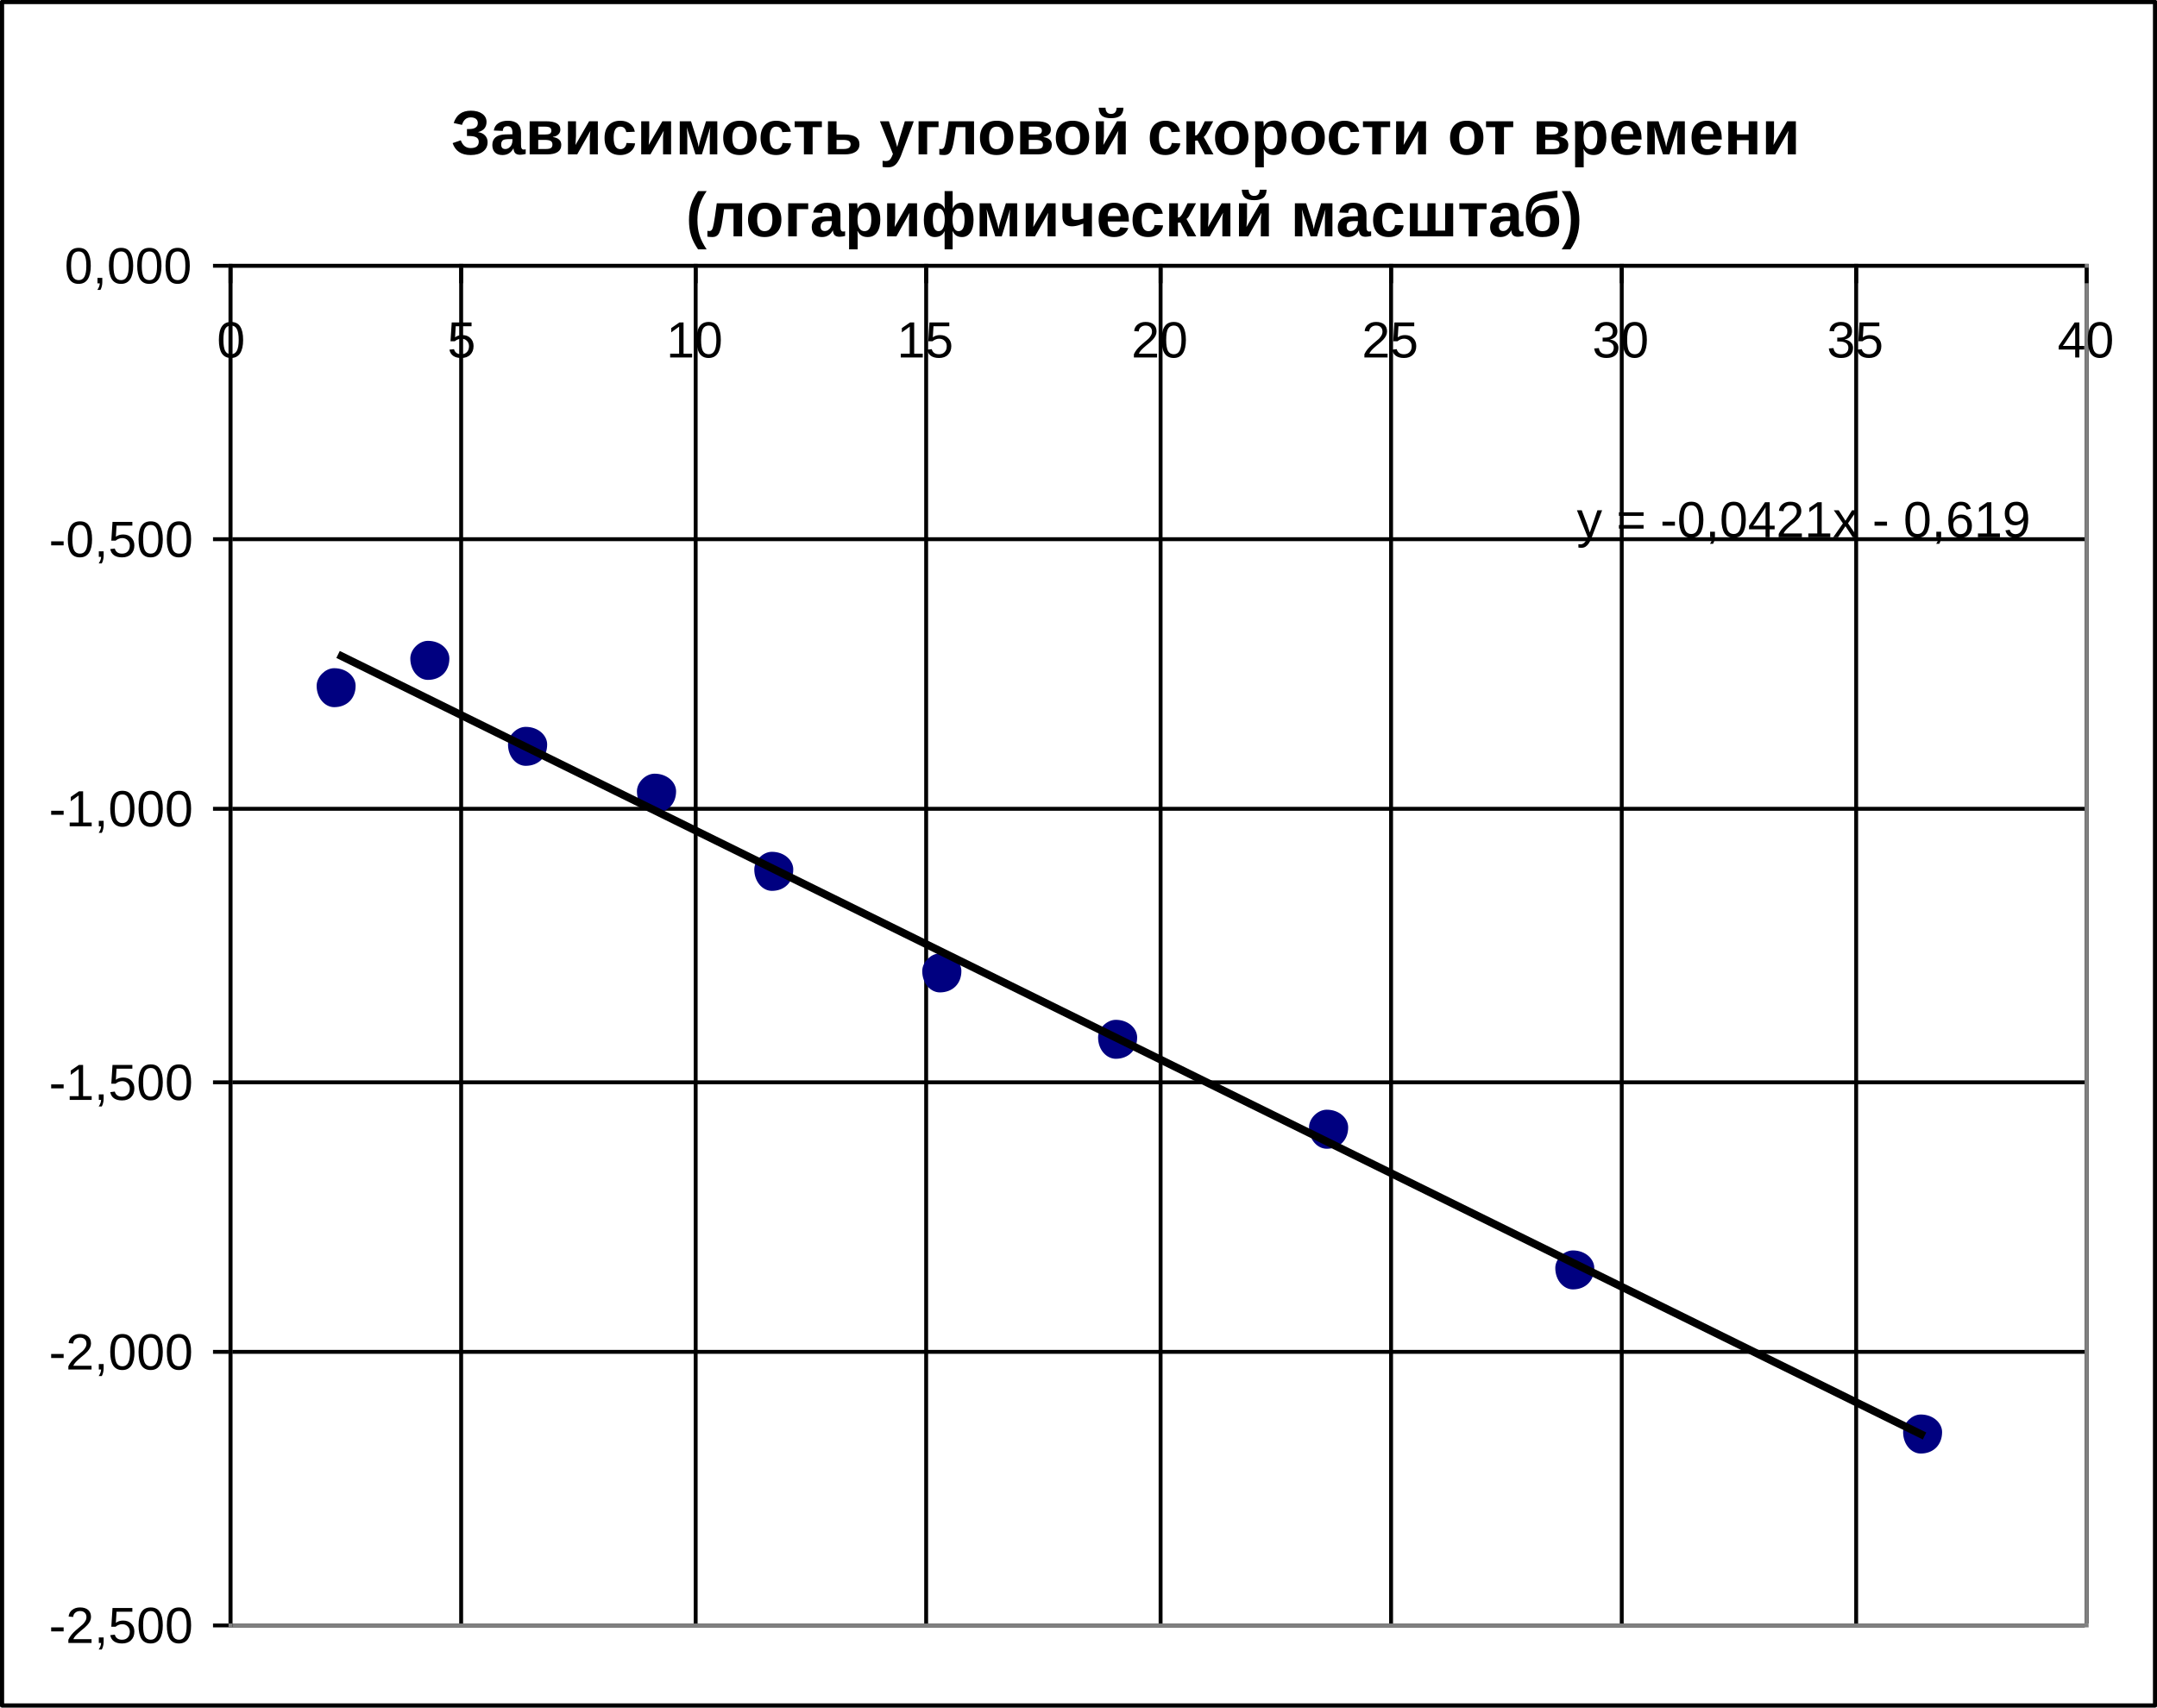
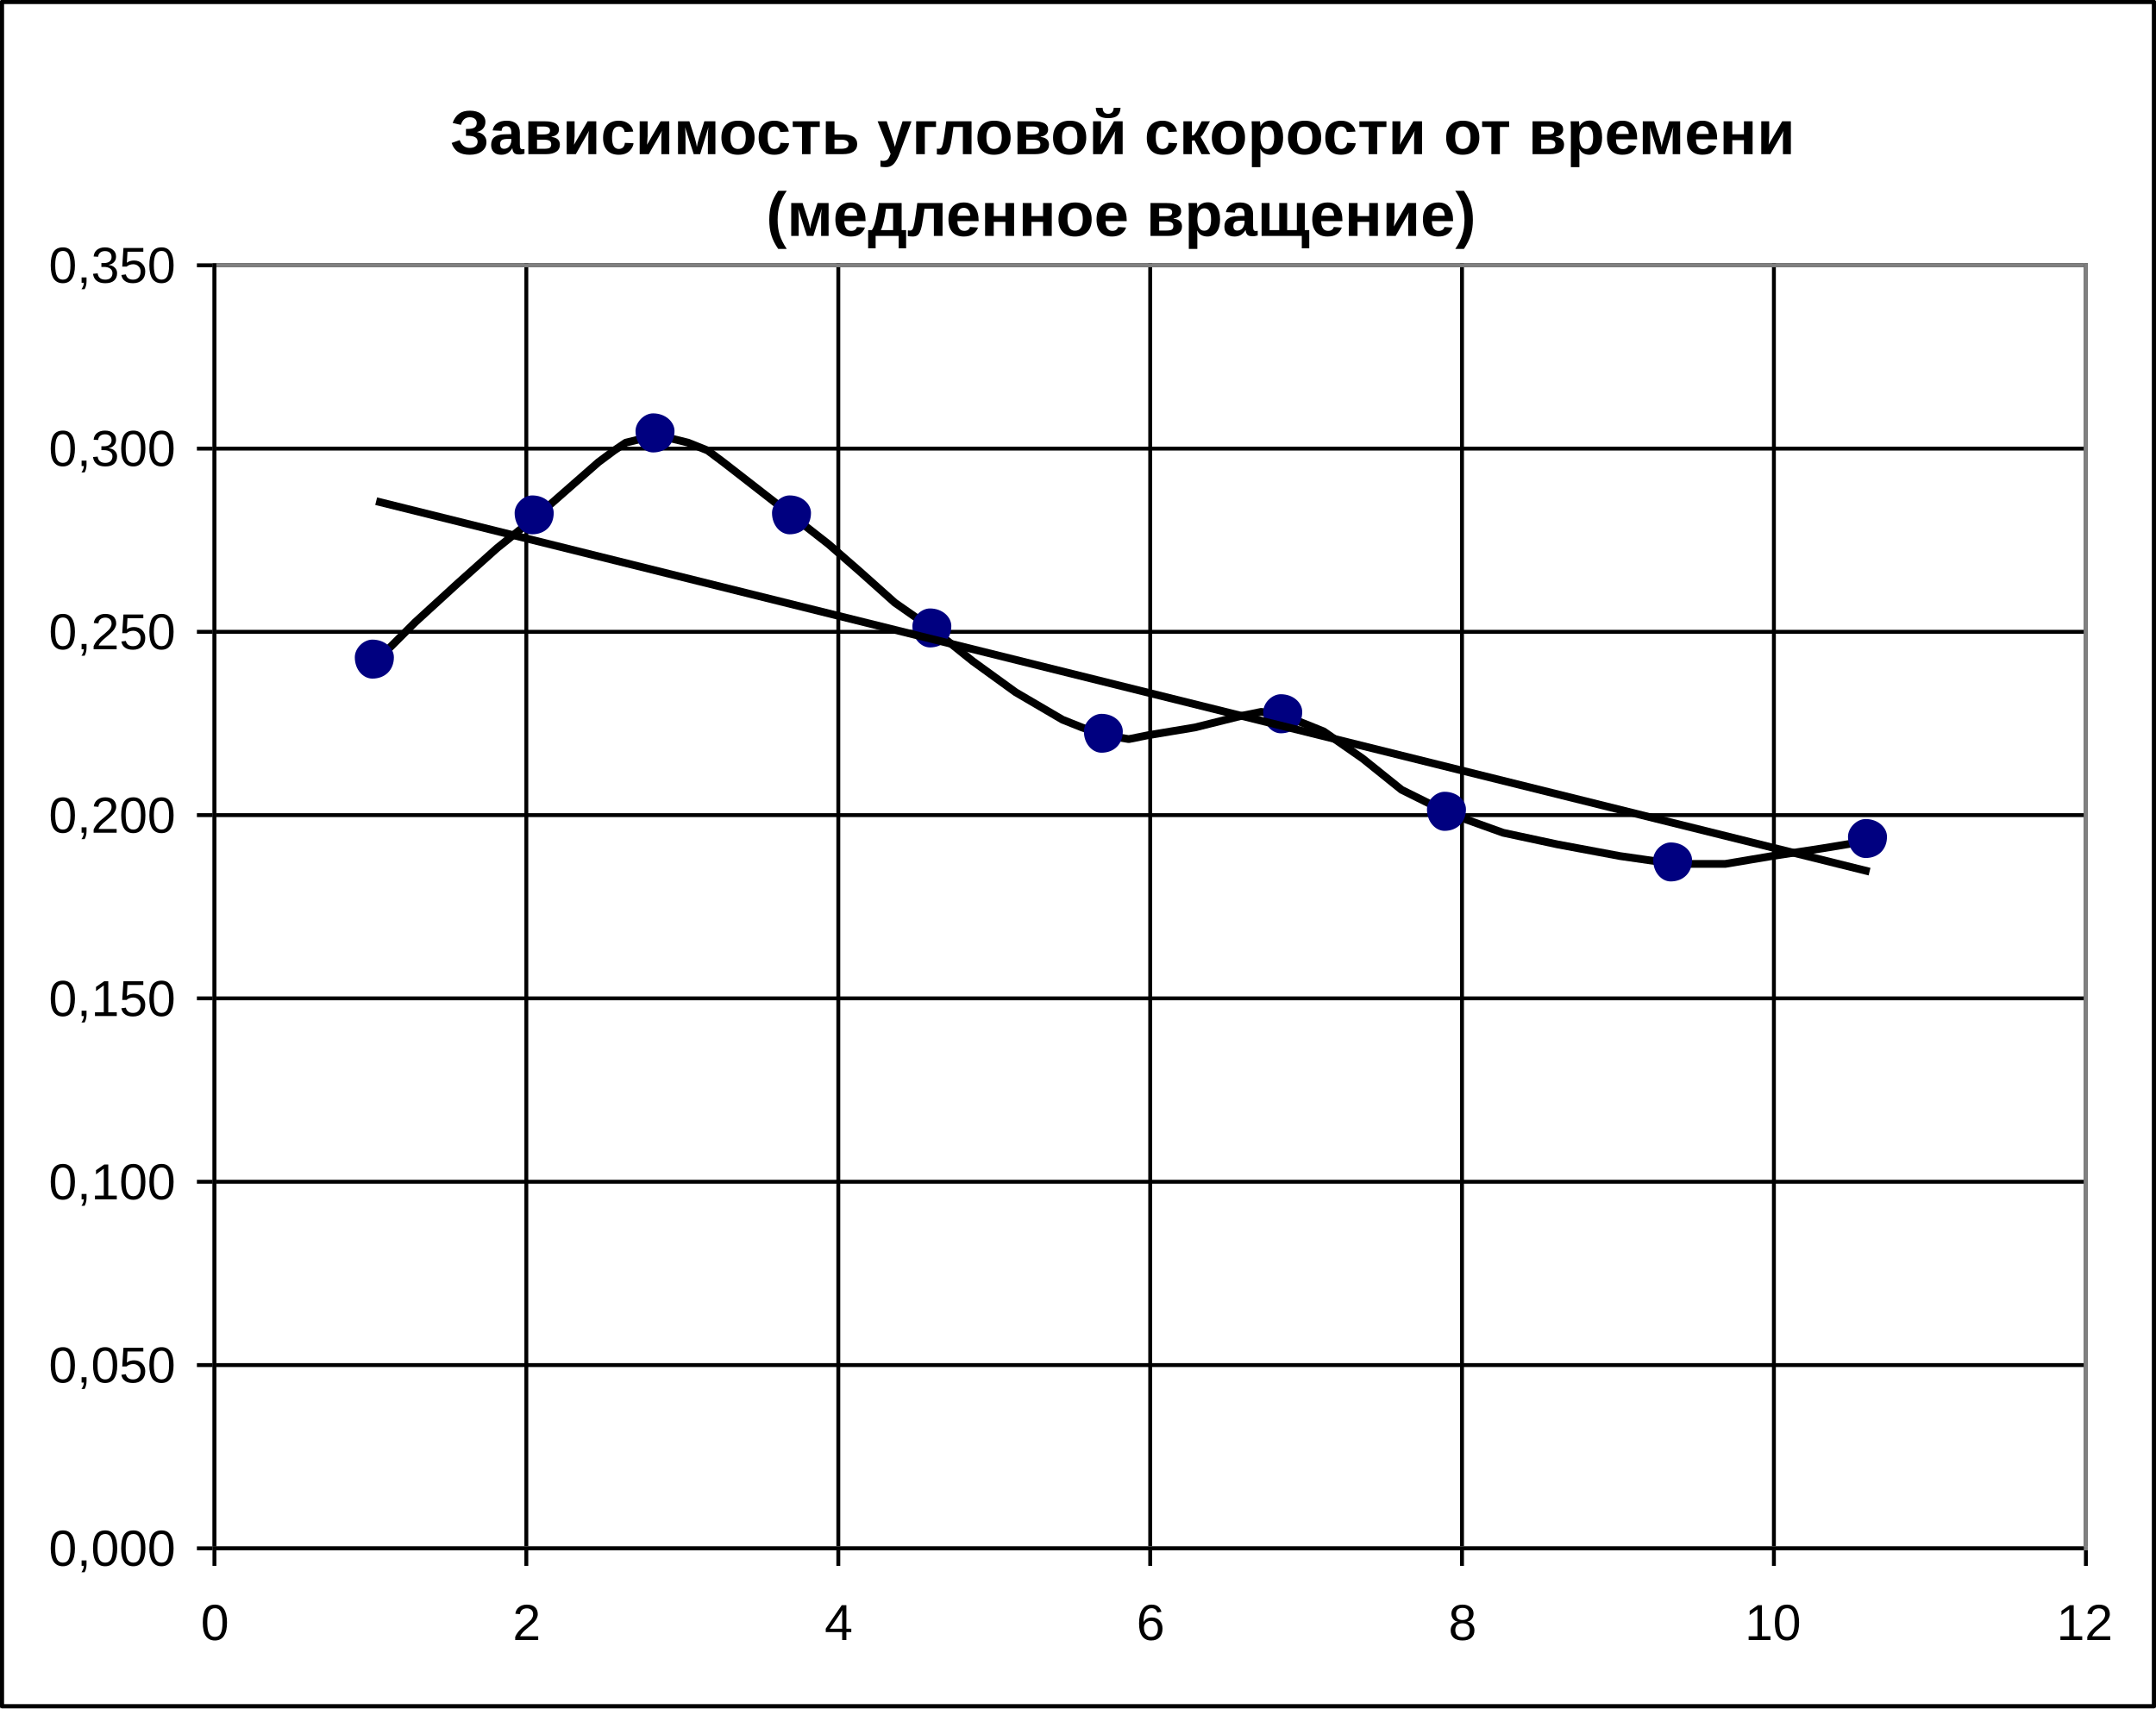
- <svg xmlns="http://www.w3.org/2000/svg" width="251.46pt" height="199.09pt" viewBox="0 0 251.46 199.09">
+ <svg xmlns="http://www.w3.org/2000/svg" width="225.42pt" height="178.64pt" viewBox="0 0 225.42 178.64">
  <defs>
    <clipPath id="figbox">
-       <rect x="0" y="0" width="251.46" height="199.09" />
+       <rect x="0" y="0" width="225.42" height="178.64" />
    </clipPath>
    <clipPath id="c0">
-       <rect x="26.65" y="28.94" width="216.39" height="162.18" />
+       <rect x="22.22" y="25.91" width="195.67" height="137.43" />
    </clipPath>
    <clipPath id="c1">
-       <rect x="26.65" y="28.94" width="216.39" height="162.18" />
+       <rect x="22.22" y="25.91" width="195.67" height="137.43" />
    </clipPath>
    <clipPath id="c2">
-       <rect x="26.65" y="28.94" width="216.39" height="162.18" />
+       <rect x="22.22" y="25.91" width="195.67" height="137.43" />
    </clipPath>
    <clipPath id="c3">
-       <rect x="26.65" y="28.94" width="216.39" height="162.18" />
+       <rect x="22.22" y="25.91" width="195.67" height="137.43" />
    </clipPath>
    <clipPath id="c4">
-       <rect x="26.65" y="28.94" width="216.39" height="162.18" />
+       <rect x="22.22" y="25.91" width="195.67" height="137.43" />
    </clipPath>
    <clipPath id="c5">
-       <rect x="24.83" y="30.76" width="220.03" height="158.54" />
+       <rect x="22.22" y="25.91" width="195.67" height="137.43" />
    </clipPath>
    <clipPath id="c6">
-       <rect x="24.83" y="30.76" width="220.03" height="158.54" />
+       <rect x="22.22" y="25.91" width="195.67" height="137.43" />
    </clipPath>
    <clipPath id="c7">
-       <rect x="24.83" y="30.76" width="220.03" height="158.54" />
+       <rect x="20.59" y="27.53" width="198.92" height="134.18" />
    </clipPath>
    <clipPath id="c8">
-       <rect x="24.83" y="30.76" width="220.03" height="158.54" />
+       <rect x="20.59" y="27.53" width="198.92" height="134.18" />
    </clipPath>
    <clipPath id="c9">
-       <rect x="24.83" y="30.76" width="220.03" height="158.54" />
+       <rect x="20.59" y="27.53" width="198.92" height="134.18" />
    </clipPath>
    <clipPath id="c10">
-       <rect x="24.83" y="30.76" width="220.03" height="158.54" />
+       <rect x="20.59" y="27.53" width="198.92" height="134.18" />
    </clipPath>
    <clipPath id="c11">
-       <rect x="24.83" y="30.76" width="220.03" height="158.54" />
+       <rect x="20.59" y="27.53" width="198.92" height="134.18" />
    </clipPath>
    <clipPath id="c12">
-       <rect x="24.83" y="30.76" width="220.03" height="158.54" />
+       <rect x="20.59" y="27.53" width="198.92" height="134.18" />
    </clipPath>
    <clipPath id="c13">
-       <rect x="24.37" y="28.49" width="221.39" height="163.09" />
+       <rect x="20.18" y="25.50" width="200.14" height="138.24" />
    </clipPath>
    <clipPath id="c14">
-       <rect x="24.37" y="28.49" width="221.39" height="163.09" />
+       <rect x="20.18" y="25.50" width="200.14" height="138.24" />
    </clipPath>
    <clipPath id="c15">
-       <rect x="24.37" y="28.49" width="221.39" height="163.09" />
+       <rect x="20.18" y="25.50" width="200.14" height="138.24" />
    </clipPath>
    <clipPath id="c16">
-       <rect x="24.37" y="28.49" width="221.39" height="163.09" />
+       <rect x="20.18" y="25.50" width="200.14" height="138.24" />
    </clipPath>
    <clipPath id="c17">
-       <rect x="24.37" y="28.49" width="221.39" height="163.09" />
+       <rect x="20.18" y="25.50" width="200.14" height="138.24" />
    </clipPath>
    <clipPath id="c18">
-       <rect x="24.37" y="28.49" width="221.39" height="163.09" />
+       <rect x="20.18" y="25.50" width="200.14" height="138.24" />
    </clipPath>
    <clipPath id="c19">
-       <rect x="24.37" y="28.49" width="221.39" height="163.09" />
+       <rect x="20.18" y="25.50" width="200.14" height="138.24" />
    </clipPath>
    <clipPath id="c20">
-       <rect x="24.37" y="28.49" width="221.39" height="163.09" />
+       <rect x="20.18" y="25.50" width="200.14" height="138.24" />
    </clipPath>
    <clipPath id="c21">
-       <rect x="24.37" y="28.49" width="221.39" height="163.09" />
+       <rect x="20.18" y="25.50" width="200.14" height="138.24" />
    </clipPath>
    <clipPath id="c22">
-       <rect x="24.37" y="28.49" width="221.39" height="163.09" />
+       <rect x="20.18" y="25.50" width="200.14" height="138.24" />
    </clipPath>
    <clipPath id="c23">
-       <rect x="26.65" y="30.76" width="216.84" height="158.54" />
+       <rect x="20.18" y="25.50" width="200.14" height="138.24" />
+     </clipPath>
+     <clipPath id="c24">
+       <rect x="20.18" y="25.50" width="200.14" height="138.24" />
+     </clipPath>
+     <clipPath id="c25">
+       <rect x="20.18" y="25.50" width="200.14" height="138.24" />
+     </clipPath>
+     <clipPath id="c26">
+       <rect x="20.18" y="25.50" width="200.14" height="138.24" />
+     </clipPath>
+     <clipPath id="c27">
+       <rect x="20.18" y="25.50" width="200.14" height="138.24" />
+     </clipPath>
+     <clipPath id="c28">
+       <rect x="20.18" y="25.50" width="200.14" height="138.24" />
+     </clipPath>
+     <clipPath id="c29">
+       <rect x="20.18" y="25.50" width="200.14" height="138.24" />
+     </clipPath>
+     <clipPath id="c30">
+       <rect x="20.18" y="25.50" width="200.14" height="138.24" />
+     </clipPath>
+     <clipPath id="c31">
+       <rect x="20.18" y="25.50" width="200.14" height="138.24" />
+     </clipPath>
+     <clipPath id="c32">
+       <rect x="22.22" y="27.53" width="196.08" height="134.18" />
    </clipPath>
  </defs>
  <g clip-path="url(#figbox)">
-     <path d="M0.23,0.23 L251.24,0.23 L251.24,198.86 L0.23,198.86 Z" fill="#ffffff" stroke="#000000" fill-rule="evenodd" stroke-width="0.455" stroke-linecap="butt" stroke-linejoin="round" />
-     <path d="M26.87,189.53 L242.81,189.53" fill="none" stroke="#000000" stroke-width="0.455" stroke-linecap="square" stroke-linejoin="round" clip-path="url(#c0)" />
-     <path d="M26.87,157.63 L242.81,157.63" fill="none" stroke="#000000" stroke-width="0.455" stroke-linecap="square" stroke-linejoin="round" clip-path="url(#c1)" />
-     <path d="M26.87,126.20 L242.81,126.20" fill="none" stroke="#000000" stroke-width="0.455" stroke-linecap="square" stroke-linejoin="round" clip-path="url(#c2)" />
-     <path d="M26.87,94.31 L242.81,94.31" fill="none" stroke="#000000" stroke-width="0.455" stroke-linecap="square" stroke-linejoin="round" clip-path="url(#c3)" />
-     <path d="M26.87,62.87 L242.81,62.87" fill="none" stroke="#000000" stroke-width="0.455" stroke-linecap="square" stroke-linejoin="round" clip-path="url(#c4)" />
-     <path d="M53.76,30.99 L53.76,189.07" fill="none" stroke="#000000" stroke-width="0.455" stroke-linecap="square" stroke-linejoin="round" clip-path="url(#c5)" />
-     <path d="M81.10,30.99 L81.10,189.07" fill="none" stroke="#000000" stroke-width="0.455" stroke-linecap="square" stroke-linejoin="round" clip-path="url(#c6)" />
-     <path d="M107.97,30.99 L107.97,189.07" fill="none" stroke="#000000" stroke-width="0.455" stroke-linecap="square" stroke-linejoin="round" clip-path="url(#c7)" />
-     <path d="M135.30,30.99 L135.30,189.07" fill="none" stroke="#000000" stroke-width="0.455" stroke-linecap="square" stroke-linejoin="round" clip-path="url(#c8)" />
-     <path d="M162.17,30.99 L162.17,189.07" fill="none" stroke="#000000" stroke-width="0.455" stroke-linecap="square" stroke-linejoin="round" clip-path="url(#c9)" />
-     <path d="M189.06,30.99 L189.06,189.07" fill="none" stroke="#000000" stroke-width="0.455" stroke-linecap="square" stroke-linejoin="round" clip-path="url(#c10)" />
-     <path d="M216.39,30.99 L216.39,189.07" fill="none" stroke="#000000" stroke-width="0.455" stroke-linecap="square" stroke-linejoin="round" clip-path="url(#c11)" />
-     <path d="M243.26,30.99 L243.26,189.07" fill="none" stroke="#000000" stroke-width="0.455" stroke-linecap="square" stroke-linejoin="round" clip-path="url(#c12)" />
-     <path d="M26.87,30.99 L242.81,30.99" fill="none" stroke="#808080" stroke-width="0.455" stroke-linecap="square" stroke-linejoin="round" />
-     <path d="M243.26,30.99 L243.26,189.07" fill="none" stroke="#808080" stroke-width="0.455" stroke-linecap="square" stroke-linejoin="round" />
-     <path d="M243.26,189.53 L27.33,189.53" fill="none" stroke="#808080" stroke-width="0.455" stroke-linecap="square" stroke-linejoin="round" />
-     <path d="M26.87,189.53 L26.87,31.44" fill="none" stroke="#808080" stroke-width="0.455" stroke-linecap="square" stroke-linejoin="round" />
-     <path d="M26.87,30.99 L26.87,189.07" fill="none" stroke="#000000" stroke-width="0.455" stroke-linecap="square" stroke-linejoin="round" />
-     <path d="M25.06,189.53 L26.42,189.53" fill="none" stroke="#000000" stroke-width="0.455" stroke-linecap="square" stroke-linejoin="round" />
-     <path d="M25.06,157.63 L26.42,157.63" fill="none" stroke="#000000" stroke-width="0.455" stroke-linecap="square" stroke-linejoin="round" />
-     <path d="M25.06,126.20 L26.42,126.20" fill="none" stroke="#000000" stroke-width="0.455" stroke-linecap="square" stroke-linejoin="round" />
-     <path d="M25.06,94.31 L26.42,94.31" fill="none" stroke="#000000" stroke-width="0.455" stroke-linecap="square" stroke-linejoin="round" />
-     <path d="M25.06,62.87 L26.42,62.87" fill="none" stroke="#000000" stroke-width="0.455" stroke-linecap="square" stroke-linejoin="round" />
-     <path d="M25.06,30.99 L26.42,30.99" fill="none" stroke="#000000" stroke-width="0.455" stroke-linecap="square" stroke-linejoin="round" />
-     <path d="M26.87,30.99 L242.81,30.99" fill="none" stroke="#000000" stroke-width="0.455" stroke-linecap="square" stroke-linejoin="round" />
-     <path d="M26.87,32.80 L26.87,31.44" fill="none" stroke="#000000" stroke-width="0.455" stroke-linecap="square" stroke-linejoin="round" />
-     <path d="M53.76,32.80 L53.76,31.44" fill="none" stroke="#000000" stroke-width="0.455" stroke-linecap="square" stroke-linejoin="round" />
-     <path d="M81.10,32.80 L81.10,31.44" fill="none" stroke="#000000" stroke-width="0.455" stroke-linecap="square" stroke-linejoin="round" />
-     <path d="M107.97,32.80 L107.97,31.44" fill="none" stroke="#000000" stroke-width="0.455" stroke-linecap="square" stroke-linejoin="round" />
-     <path d="M135.30,32.80 L135.30,31.44" fill="none" stroke="#000000" stroke-width="0.455" stroke-linecap="square" stroke-linejoin="round" />
-     <path d="M162.17,32.80 L162.17,31.44" fill="none" stroke="#000000" stroke-width="0.455" stroke-linecap="square" stroke-linejoin="round" />
-     <path d="M189.06,32.80 L189.06,31.44" fill="none" stroke="#000000" stroke-width="0.455" stroke-linecap="square" stroke-linejoin="round" />
-     <path d="M216.39,32.80 L216.39,31.44" fill="none" stroke="#000000" stroke-width="0.455" stroke-linecap="square" stroke-linejoin="round" />
-     <path d="M243.26,32.80 L243.26,31.44" fill="none" stroke="#000000" stroke-width="0.455" stroke-linecap="square" stroke-linejoin="round" />
-     <path d="M37.14,79.96 C37.14,81.32 38.05,82.23 38.95,82.23 C40.32,82.23 41.23,81.32 41.23,79.96 C41.23,79.05 40.32,78.14 38.95,78.14 C38.05,78.14 37.14,79.05 37.14,79.96" fill="#000080" stroke="#000080" fill-rule="evenodd" stroke-width="0.455" stroke-linecap="butt" stroke-linejoin="round" clip-path="url(#c13)" />
-     <path d="M48.06,76.78 C48.06,78.14 48.97,79.05 49.88,79.05 C51.25,79.05 52.16,78.14 52.16,76.78 C52.16,75.86 51.25,74.95 49.88,74.95 C48.97,74.95 48.06,75.86 48.06,76.78" fill="#000080" stroke="#000080" fill-rule="evenodd" stroke-width="0.455" stroke-linecap="butt" stroke-linejoin="round" clip-path="url(#c14)" />
-     <path d="M59.45,86.80 C59.45,88.16 60.36,89.07 61.28,89.07 C62.65,89.07 63.56,88.16 63.56,86.80 C63.56,85.89 62.65,84.98 61.28,84.98 C60.36,84.98 59.45,85.89 59.45,86.80" fill="#000080" stroke="#000080" fill-rule="evenodd" stroke-width="0.455" stroke-linecap="butt" stroke-linejoin="round" clip-path="url(#c15)" />
-     <path d="M74.48,92.26 C74.48,93.63 75.39,94.54 76.31,94.54 C77.67,94.54 78.59,93.63 78.59,92.26 C78.59,91.35 77.67,90.44 76.31,90.44 C75.39,90.44 74.48,91.35 74.48,92.26" fill="#000080" stroke="#000080" fill-rule="evenodd" stroke-width="0.455" stroke-linecap="butt" stroke-linejoin="round" clip-path="url(#c16)" />
-     <path d="M88.16,101.37 C88.16,102.74 89.07,103.65 89.98,103.65 C91.34,103.65 92.25,102.74 92.25,101.37 C92.25,100.46 91.34,99.55 89.98,99.55 C89.07,99.55 88.16,100.46 88.16,101.37" fill="#000080" stroke="#000080" fill-rule="evenodd" stroke-width="0.455" stroke-linecap="butt" stroke-linejoin="round" clip-path="url(#c17)" />
-     <path d="M107.74,113.22 C107.74,114.59 108.65,115.49 109.56,115.49 C110.93,115.49 111.85,114.59 111.85,113.22 C111.85,112.31 110.93,111.40 109.56,111.40 C108.65,111.40 107.74,112.31 107.74,113.22" fill="#000080" stroke="#000080" fill-rule="evenodd" stroke-width="0.455" stroke-linecap="butt" stroke-linejoin="round" clip-path="url(#c18)" />
-     <path d="M128.24,120.96 C128.24,122.33 129.16,123.23 130.07,123.23 C131.43,123.23 132.34,122.33 132.34,120.96 C132.34,120.05 131.43,119.14 130.07,119.14 C129.16,119.14 128.24,120.05 128.24,120.96" fill="#000080" stroke="#000080" fill-rule="evenodd" stroke-width="0.455" stroke-linecap="butt" stroke-linejoin="round" clip-path="url(#c19)" />
-     <path d="M152.83,131.45 C152.83,132.81 153.74,133.72 154.67,133.72 C156.03,133.72 156.94,132.81 156.94,131.45 C156.94,130.53 156.03,129.62 154.67,129.62 C153.74,129.62 152.83,130.53 152.83,131.45" fill="#000080" stroke="#000080" fill-rule="evenodd" stroke-width="0.455" stroke-linecap="butt" stroke-linejoin="round" clip-path="url(#c20)" />
-     <path d="M181.54,147.84 C181.54,149.21 182.45,150.12 183.36,150.12 C184.72,150.12 185.63,149.21 185.63,147.84 C185.63,146.94 184.72,146.03 183.36,146.03 C182.45,146.03 181.54,146.94 181.54,147.84" fill="#000080" stroke="#000080" fill-rule="evenodd" stroke-width="0.455" stroke-linecap="butt" stroke-linejoin="round" clip-path="url(#c21)" />
-     <path d="M222.09,166.98 C222.09,168.35 223.00,169.26 223.91,169.26 C225.27,169.26 226.18,168.35 226.18,166.98 C226.18,166.07 225.27,165.16 223.91,165.16 C223.00,165.16 222.09,166.07 222.09,166.98" fill="#000080" stroke="#000080" fill-rule="evenodd" stroke-width="0.455" stroke-linecap="butt" stroke-linejoin="round" clip-path="url(#c22)" />
-     <path d="M39.41,76.31 L224.36,167.44" fill="none" stroke="#000000" stroke-width="0.909" stroke-linecap="butt" stroke-linejoin="round" clip-path="url(#c23)" />
-     <path d="M0.23,0.23 L251.24,0.23 L251.24,198.86 L0.23,198.86 Z" fill="none" stroke="#000000" stroke-width="0.455" stroke-linecap="butt" stroke-linejoin="round" />
-     <text x="52.61" y="18.00" font-family="Arial, Helvetica, sans-serif" font-size="7.29" font-weight="bold" fill="#000000">Зависимость угловой скорости от времени</text>
-     <text x="79.96" y="27.56" font-family="Arial, Helvetica, sans-serif" font-size="7.29" font-weight="bold" fill="#000000">(логарифмический масштаб) </text>
-     <text x="183.82" y="62.64" font-family="Arial, Helvetica, sans-serif" font-size="5.93" fill="#000000">y = -0,0421x - 0,619</text>
-     <text x="5.70" y="191.57" font-family="Arial, Helvetica, sans-serif" font-size="5.93" fill="#000000">-2,500</text>
-     <text x="5.70" y="159.69" font-family="Arial, Helvetica, sans-serif" font-size="5.93" fill="#000000">-2,000</text>
-     <text x="5.70" y="128.25" font-family="Arial, Helvetica, sans-serif" font-size="5.93" fill="#000000">-1,500</text>
-     <text x="5.70" y="96.35" font-family="Arial, Helvetica, sans-serif" font-size="5.93" fill="#000000">-1,000</text>
-     <text x="5.70" y="64.93" font-family="Arial, Helvetica, sans-serif" font-size="5.93" fill="#000000">-0,500</text>
-     <text x="7.52" y="33.04" font-family="Arial, Helvetica, sans-serif" font-size="5.93" fill="#000000">0,000</text>
-     <text x="25.28" y="41.68" font-family="Arial, Helvetica, sans-serif" font-size="5.93" fill="#000000">0</text>
-     <text x="52.16" y="41.68" font-family="Arial, Helvetica, sans-serif" font-size="5.93" fill="#000000">5</text>
-     <text x="77.67" y="41.68" font-family="Arial, Helvetica, sans-serif" font-size="5.93" fill="#000000">10</text>
-     <text x="104.56" y="41.68" font-family="Arial, Helvetica, sans-serif" font-size="5.93" fill="#000000">15</text>
-     <text x="131.89" y="41.68" font-family="Arial, Helvetica, sans-serif" font-size="5.93" fill="#000000">20</text>
-     <text x="158.76" y="41.68" font-family="Arial, Helvetica, sans-serif" font-size="5.93" fill="#000000">25</text>
-     <text x="185.63" y="41.68" font-family="Arial, Helvetica, sans-serif" font-size="5.93" fill="#000000">30</text>
-     <text x="212.98" y="41.68" font-family="Arial, Helvetica, sans-serif" font-size="5.93" fill="#000000">35</text>
-     <text x="239.86" y="41.68" font-family="Arial, Helvetica, sans-serif" font-size="5.93" fill="#000000">40</text>
+     <path d="M0.20,0.20 L225.21,0.20 L225.21,178.43 L0.20,178.43 Z" fill="#ffffff" stroke="#000000" fill-rule="evenodd" stroke-width="0.407" stroke-linecap="butt" stroke-linejoin="round" />
+     <path d="M22.42,142.75 L217.67,142.75" fill="none" stroke="#000000" stroke-width="0.407" stroke-linecap="square" stroke-linejoin="round" clip-path="url(#c0)" />
+     <path d="M22.42,123.58 L217.67,123.58" fill="none" stroke="#000000" stroke-width="0.407" stroke-linecap="square" stroke-linejoin="round" clip-path="url(#c1)" />
+     <path d="M22.42,104.40 L217.67,104.40" fill="none" stroke="#000000" stroke-width="0.407" stroke-linecap="square" stroke-linejoin="round" clip-path="url(#c2)" />
+     <path d="M22.42,85.24 L217.67,85.24" fill="none" stroke="#000000" stroke-width="0.407" stroke-linecap="square" stroke-linejoin="round" clip-path="url(#c3)" />
+     <path d="M22.42,66.07 L217.67,66.07" fill="none" stroke="#000000" stroke-width="0.407" stroke-linecap="square" stroke-linejoin="round" clip-path="url(#c4)" />
+     <path d="M22.42,46.91 L217.67,46.91" fill="none" stroke="#000000" stroke-width="0.407" stroke-linecap="square" stroke-linejoin="round" clip-path="url(#c5)" />
+     <path d="M22.42,27.74 L217.67,27.74" fill="none" stroke="#000000" stroke-width="0.407" stroke-linecap="square" stroke-linejoin="round" clip-path="url(#c6)" />
+     <path d="M55.03,27.74 L55.03,161.51" fill="none" stroke="#000000" stroke-width="0.407" stroke-linecap="square" stroke-linejoin="round" clip-path="url(#c7)" />
+     <path d="M87.65,27.74 L87.65,161.51" fill="none" stroke="#000000" stroke-width="0.407" stroke-linecap="square" stroke-linejoin="round" clip-path="url(#c8)" />
+     <path d="M120.26,27.74 L120.26,161.51" fill="none" stroke="#000000" stroke-width="0.407" stroke-linecap="square" stroke-linejoin="round" clip-path="url(#c9)" />
+     <path d="M152.86,27.74 L152.86,161.51" fill="none" stroke="#000000" stroke-width="0.407" stroke-linecap="square" stroke-linejoin="round" clip-path="url(#c10)" />
+     <path d="M185.47,27.74 L185.47,161.51" fill="none" stroke="#000000" stroke-width="0.407" stroke-linecap="square" stroke-linejoin="round" clip-path="url(#c11)" />
+     <path d="M218.09,27.74 L218.09,161.51" fill="none" stroke="#000000" stroke-width="0.407" stroke-linecap="square" stroke-linejoin="round" clip-path="url(#c12)" />
+     <path d="M22.42,27.74 L217.67,27.74" fill="none" stroke="#808080" stroke-width="0.407" stroke-linecap="square" stroke-linejoin="round" />
+     <path d="M218.09,27.74 L218.09,161.51" fill="none" stroke="#808080" stroke-width="0.407" stroke-linecap="square" stroke-linejoin="round" />
+     <path d="M218.09,161.91 L22.83,161.91" fill="none" stroke="#808080" stroke-width="0.407" stroke-linecap="square" stroke-linejoin="round" />
+     <path d="M22.42,161.91 L22.42,28.14" fill="none" stroke="#808080" stroke-width="0.407" stroke-linecap="square" stroke-linejoin="round" />
+     <path d="M22.42,27.74 L22.42,161.51" fill="none" stroke="#000000" stroke-width="0.407" stroke-linecap="square" stroke-linejoin="round" />
+     <path d="M20.79,161.91 L22.01,161.91" fill="none" stroke="#000000" stroke-width="0.407" stroke-linecap="square" stroke-linejoin="round" />
+     <path d="M20.79,142.75 L22.01,142.75" fill="none" stroke="#000000" stroke-width="0.407" stroke-linecap="square" stroke-linejoin="round" />
+     <path d="M20.79,123.58 L22.01,123.58" fill="none" stroke="#000000" stroke-width="0.407" stroke-linecap="square" stroke-linejoin="round" />
+     <path d="M20.79,104.40 L22.01,104.40" fill="none" stroke="#000000" stroke-width="0.407" stroke-linecap="square" stroke-linejoin="round" />
+     <path d="M20.79,85.24 L22.01,85.24" fill="none" stroke="#000000" stroke-width="0.407" stroke-linecap="square" stroke-linejoin="round" />
+     <path d="M20.79,66.07 L22.01,66.07" fill="none" stroke="#000000" stroke-width="0.407" stroke-linecap="square" stroke-linejoin="round" />
+     <path d="M20.79,46.91 L22.01,46.91" fill="none" stroke="#000000" stroke-width="0.407" stroke-linecap="square" stroke-linejoin="round" />
+     <path d="M20.79,27.74 L22.01,27.74" fill="none" stroke="#000000" stroke-width="0.407" stroke-linecap="square" stroke-linejoin="round" />
+     <path d="M22.42,161.91 L217.67,161.91" fill="none" stroke="#000000" stroke-width="0.407" stroke-linecap="square" stroke-linejoin="round" />
+     <path d="M22.42,163.54 L22.42,162.32" fill="none" stroke="#000000" stroke-width="0.407" stroke-linecap="square" stroke-linejoin="round" />
+     <path d="M55.03,163.54 L55.03,162.32" fill="none" stroke="#000000" stroke-width="0.407" stroke-linecap="square" stroke-linejoin="round" />
+     <path d="M87.65,163.54 L87.65,162.32" fill="none" stroke="#000000" stroke-width="0.407" stroke-linecap="square" stroke-linejoin="round" />
+     <path d="M120.26,163.54 L120.26,162.32" fill="none" stroke="#000000" stroke-width="0.407" stroke-linecap="square" stroke-linejoin="round" />
+     <path d="M152.86,163.54 L152.86,162.32" fill="none" stroke="#000000" stroke-width="0.407" stroke-linecap="square" stroke-linejoin="round" />
+     <path d="M185.47,163.54 L185.47,162.32" fill="none" stroke="#000000" stroke-width="0.407" stroke-linecap="square" stroke-linejoin="round" />
+     <path d="M218.09,163.54 L218.09,162.32" fill="none" stroke="#000000" stroke-width="0.407" stroke-linecap="square" stroke-linejoin="round" />
+     <path d="M39.33,69.14 L43.42,65.06 L47.89,60.97 L51.98,57.31 L56.06,54.04" fill="none" stroke="#000000" stroke-width="0.814" stroke-linecap="butt" stroke-linejoin="round" clip-path="url(#c13)" />
+     <path d="M56.06,54.04 L59.31,51.19 L62.57,48.33 L64.21,47.11 L65.43,46.29 L67.06,45.89 L68.69,45.48" fill="none" stroke="#000000" stroke-width="0.814" stroke-linecap="butt" stroke-linejoin="round" clip-path="url(#c14)" />
+     <path d="M68.69,45.48 L70.32,45.89 L71.95,46.29 L73.99,47.11 L75.62,48.33 L79.30,51.19 L82.96,54.04" fill="none" stroke="#000000" stroke-width="0.814" stroke-linecap="butt" stroke-linejoin="round" clip-path="url(#c15)" />
+     <path d="M82.96,54.04 L86.62,56.90 L89.89,59.75 L93.55,63.02 L97.63,65.87" fill="none" stroke="#000000" stroke-width="0.814" stroke-linecap="butt" stroke-linejoin="round" clip-path="url(#c16)" />
+     <path d="M97.63,65.87 L101.70,69.14 L106.19,72.39 L111.09,75.26 L113.12,76.07 L115.56,76.88" fill="none" stroke="#000000" stroke-width="0.814" stroke-linecap="butt" stroke-linejoin="round" clip-path="url(#c17)" />
+     <path d="M115.56,76.88 L118.02,77.29 L120.05,76.88 L124.93,76.07 L129.83,74.85 L131.87,74.44 L134.32,74.85" fill="none" stroke="#000000" stroke-width="0.814" stroke-linecap="butt" stroke-linejoin="round" clip-path="url(#c18)" />
+     <path d="M134.32,74.85 L136.35,75.66 L138.39,76.48 L142.47,79.32 L146.54,82.59 L149.00,83.81 L151.44,85.03" fill="none" stroke="#000000" stroke-width="0.814" stroke-linecap="butt" stroke-linejoin="round" clip-path="url(#c19)" />
+     <path d="M151.44,85.03 L157.15,87.08 L162.84,88.30 L169.37,89.52 L175.08,90.34" fill="none" stroke="#000000" stroke-width="0.814" stroke-linecap="butt" stroke-linejoin="round" clip-path="url(#c20)" />
+     <path d="M175.08,90.34 L180.38,90.34 L185.27,89.52 L190.57,88.71 L195.47,87.90" fill="none" stroke="#000000" stroke-width="0.814" stroke-linecap="butt" stroke-linejoin="round" clip-path="url(#c21)" />
+     <path d="M37.30,68.73 C37.30,69.95 38.11,70.76 38.93,70.76 C40.15,70.76 40.98,69.95 40.98,68.73 C40.98,67.90 40.15,67.09 38.93,67.09 C38.11,67.09 37.30,67.90 37.30,68.73" fill="#000080" stroke="#000080" fill-rule="evenodd" stroke-width="0.407" stroke-linecap="butt" stroke-linejoin="round" clip-path="url(#c22)" />
+     <path d="M54.01,53.63 C54.01,54.86 54.83,55.67 55.64,55.67 C56.87,55.67 57.69,54.86 57.69,53.63 C57.69,52.82 56.87,52.01 55.64,52.01 C54.83,52.01 54.01,52.82 54.01,53.63" fill="#000080" stroke="#000080" fill-rule="evenodd" stroke-width="0.407" stroke-linecap="butt" stroke-linejoin="round" clip-path="url(#c23)" />
+     <path d="M66.65,45.07 C66.65,46.29 67.46,47.11 68.28,47.11 C69.50,47.11 70.32,46.29 70.32,45.07 C70.32,44.26 69.50,43.43 68.28,43.43 C67.46,43.43 66.65,44.26 66.65,45.07" fill="#000080" stroke="#000080" fill-rule="evenodd" stroke-width="0.407" stroke-linecap="butt" stroke-linejoin="round" clip-path="url(#c24)" />
+     <path d="M80.92,53.63 C80.92,54.86 81.74,55.67 82.55,55.67 C83.77,55.67 84.59,54.86 84.59,53.63 C84.59,52.82 83.77,52.01 82.55,52.01 C81.74,52.01 80.92,52.82 80.92,53.63" fill="#000080" stroke="#000080" fill-rule="evenodd" stroke-width="0.407" stroke-linecap="butt" stroke-linejoin="round" clip-path="url(#c25)" />
+     <path d="M95.60,65.46 C95.60,66.68 96.41,67.50 97.23,67.50 C98.45,67.50 99.26,66.68 99.26,65.46 C99.26,64.65 98.45,63.83 97.23,63.83 C96.41,63.83 95.60,64.65 95.60,65.46" fill="#000080" stroke="#000080" fill-rule="evenodd" stroke-width="0.407" stroke-linecap="butt" stroke-linejoin="round" clip-path="url(#c26)" />
+     <path d="M113.53,76.48 C113.53,77.70 114.34,78.51 115.16,78.51 C116.38,78.51 117.19,77.70 117.19,76.48 C117.19,75.66 116.38,74.85 115.16,74.85 C114.34,74.85 113.53,75.66 113.53,76.48" fill="#000080" stroke="#000080" fill-rule="evenodd" stroke-width="0.407" stroke-linecap="butt" stroke-linejoin="round" clip-path="url(#c27)" />
+     <path d="M132.28,74.44 C132.28,75.66 133.10,76.48 133.91,76.48 C135.13,76.48 135.95,75.66 135.95,74.44 C135.95,73.61 135.13,72.80 133.91,72.80 C133.10,72.80 132.28,73.61 132.28,74.44" fill="#000080" stroke="#000080" fill-rule="evenodd" stroke-width="0.407" stroke-linecap="butt" stroke-linejoin="round" clip-path="url(#c28)" />
+     <path d="M149.40,84.63 C149.40,85.85 150.22,86.68 151.03,86.68 C152.25,86.68 153.07,85.85 153.07,84.63 C153.07,83.81 152.25,83.00 151.03,83.00 C150.22,83.00 149.40,83.81 149.40,84.63" fill="#000080" stroke="#000080" fill-rule="evenodd" stroke-width="0.407" stroke-linecap="butt" stroke-linejoin="round" clip-path="url(#c29)" />
+     <path d="M173.05,89.93 C173.05,91.15 173.86,91.97 174.67,91.97 C175.90,91.97 176.71,91.15 176.71,89.93 C176.71,89.12 175.90,88.30 174.67,88.30 C173.86,88.30 173.05,89.12 173.05,89.93" fill="#000080" stroke="#000080" fill-rule="evenodd" stroke-width="0.407" stroke-linecap="butt" stroke-linejoin="round" clip-path="url(#c30)" />
+     <path d="M193.42,87.49 C193.42,88.71 194.23,89.52 195.06,89.52 C196.28,89.52 197.09,88.71 197.09,87.49 C197.09,86.68 196.28,85.85 195.06,85.85 C194.23,85.85 193.42,86.68 193.42,87.49" fill="#000080" stroke="#000080" fill-rule="evenodd" stroke-width="0.407" stroke-linecap="butt" stroke-linejoin="round" clip-path="url(#c31)" />
+     <path d="M39.33,52.41 L195.47,91.15" fill="none" stroke="#000000" stroke-width="0.814" stroke-linecap="butt" stroke-linejoin="round" clip-path="url(#c32)" />
+     <path d="M0.20,0.20 L225.21,0.20 L225.21,178.43 L0.20,178.43 Z" fill="none" stroke="#000000" stroke-width="0.407" stroke-linecap="butt" stroke-linejoin="round" />
+     <text x="47.08" y="16.12" font-family="Arial, Helvetica, sans-serif" font-size="6.52" font-weight="bold" fill="#000000">Зависимость угловой скорости от времени</text>
+     <text x="80.10" y="24.67" font-family="Arial, Helvetica, sans-serif" font-size="6.52" font-weight="bold" fill="#000000">(медленное  вращение)</text>
+     <text x="5.10" y="163.74" font-family="Arial, Helvetica, sans-serif" font-size="5.30" fill="#000000">0,000</text>
+     <text x="5.10" y="144.58" font-family="Arial, Helvetica, sans-serif" font-size="5.30" fill="#000000">0,050</text>
+     <text x="5.10" y="125.42" font-family="Arial, Helvetica, sans-serif" font-size="5.30" fill="#000000">0,100</text>
+     <text x="5.10" y="106.25" font-family="Arial, Helvetica, sans-serif" font-size="5.30" fill="#000000">0,150</text>
+     <text x="5.10" y="87.08" font-family="Arial, Helvetica, sans-serif" font-size="5.30" fill="#000000">0,200</text>
+     <text x="5.10" y="67.90" font-family="Arial, Helvetica, sans-serif" font-size="5.30" fill="#000000">0,250</text>
+     <text x="5.10" y="48.73" font-family="Arial, Helvetica, sans-serif" font-size="5.30" fill="#000000">0,300</text>
+     <text x="5.10" y="29.57" font-family="Arial, Helvetica, sans-serif" font-size="5.30" fill="#000000">0,350</text>
+     <text x="21.00" y="171.50" font-family="Arial, Helvetica, sans-serif" font-size="5.30" fill="#000000">0</text>
+     <text x="53.60" y="171.50" font-family="Arial, Helvetica, sans-serif" font-size="5.30" fill="#000000">2</text>
+     <text x="86.21" y="171.50" font-family="Arial, Helvetica, sans-serif" font-size="5.30" fill="#000000">4</text>
+     <text x="118.83" y="171.50" font-family="Arial, Helvetica, sans-serif" font-size="5.30" fill="#000000">6</text>
+     <text x="151.44" y="171.50" font-family="Arial, Helvetica, sans-serif" font-size="5.30" fill="#000000">8</text>
+     <text x="182.42" y="171.50" font-family="Arial, Helvetica, sans-serif" font-size="5.30" fill="#000000">10</text>
+     <text x="215.02" y="171.50" font-family="Arial, Helvetica, sans-serif" font-size="5.30" fill="#000000">12</text>
  </g>
</svg>
